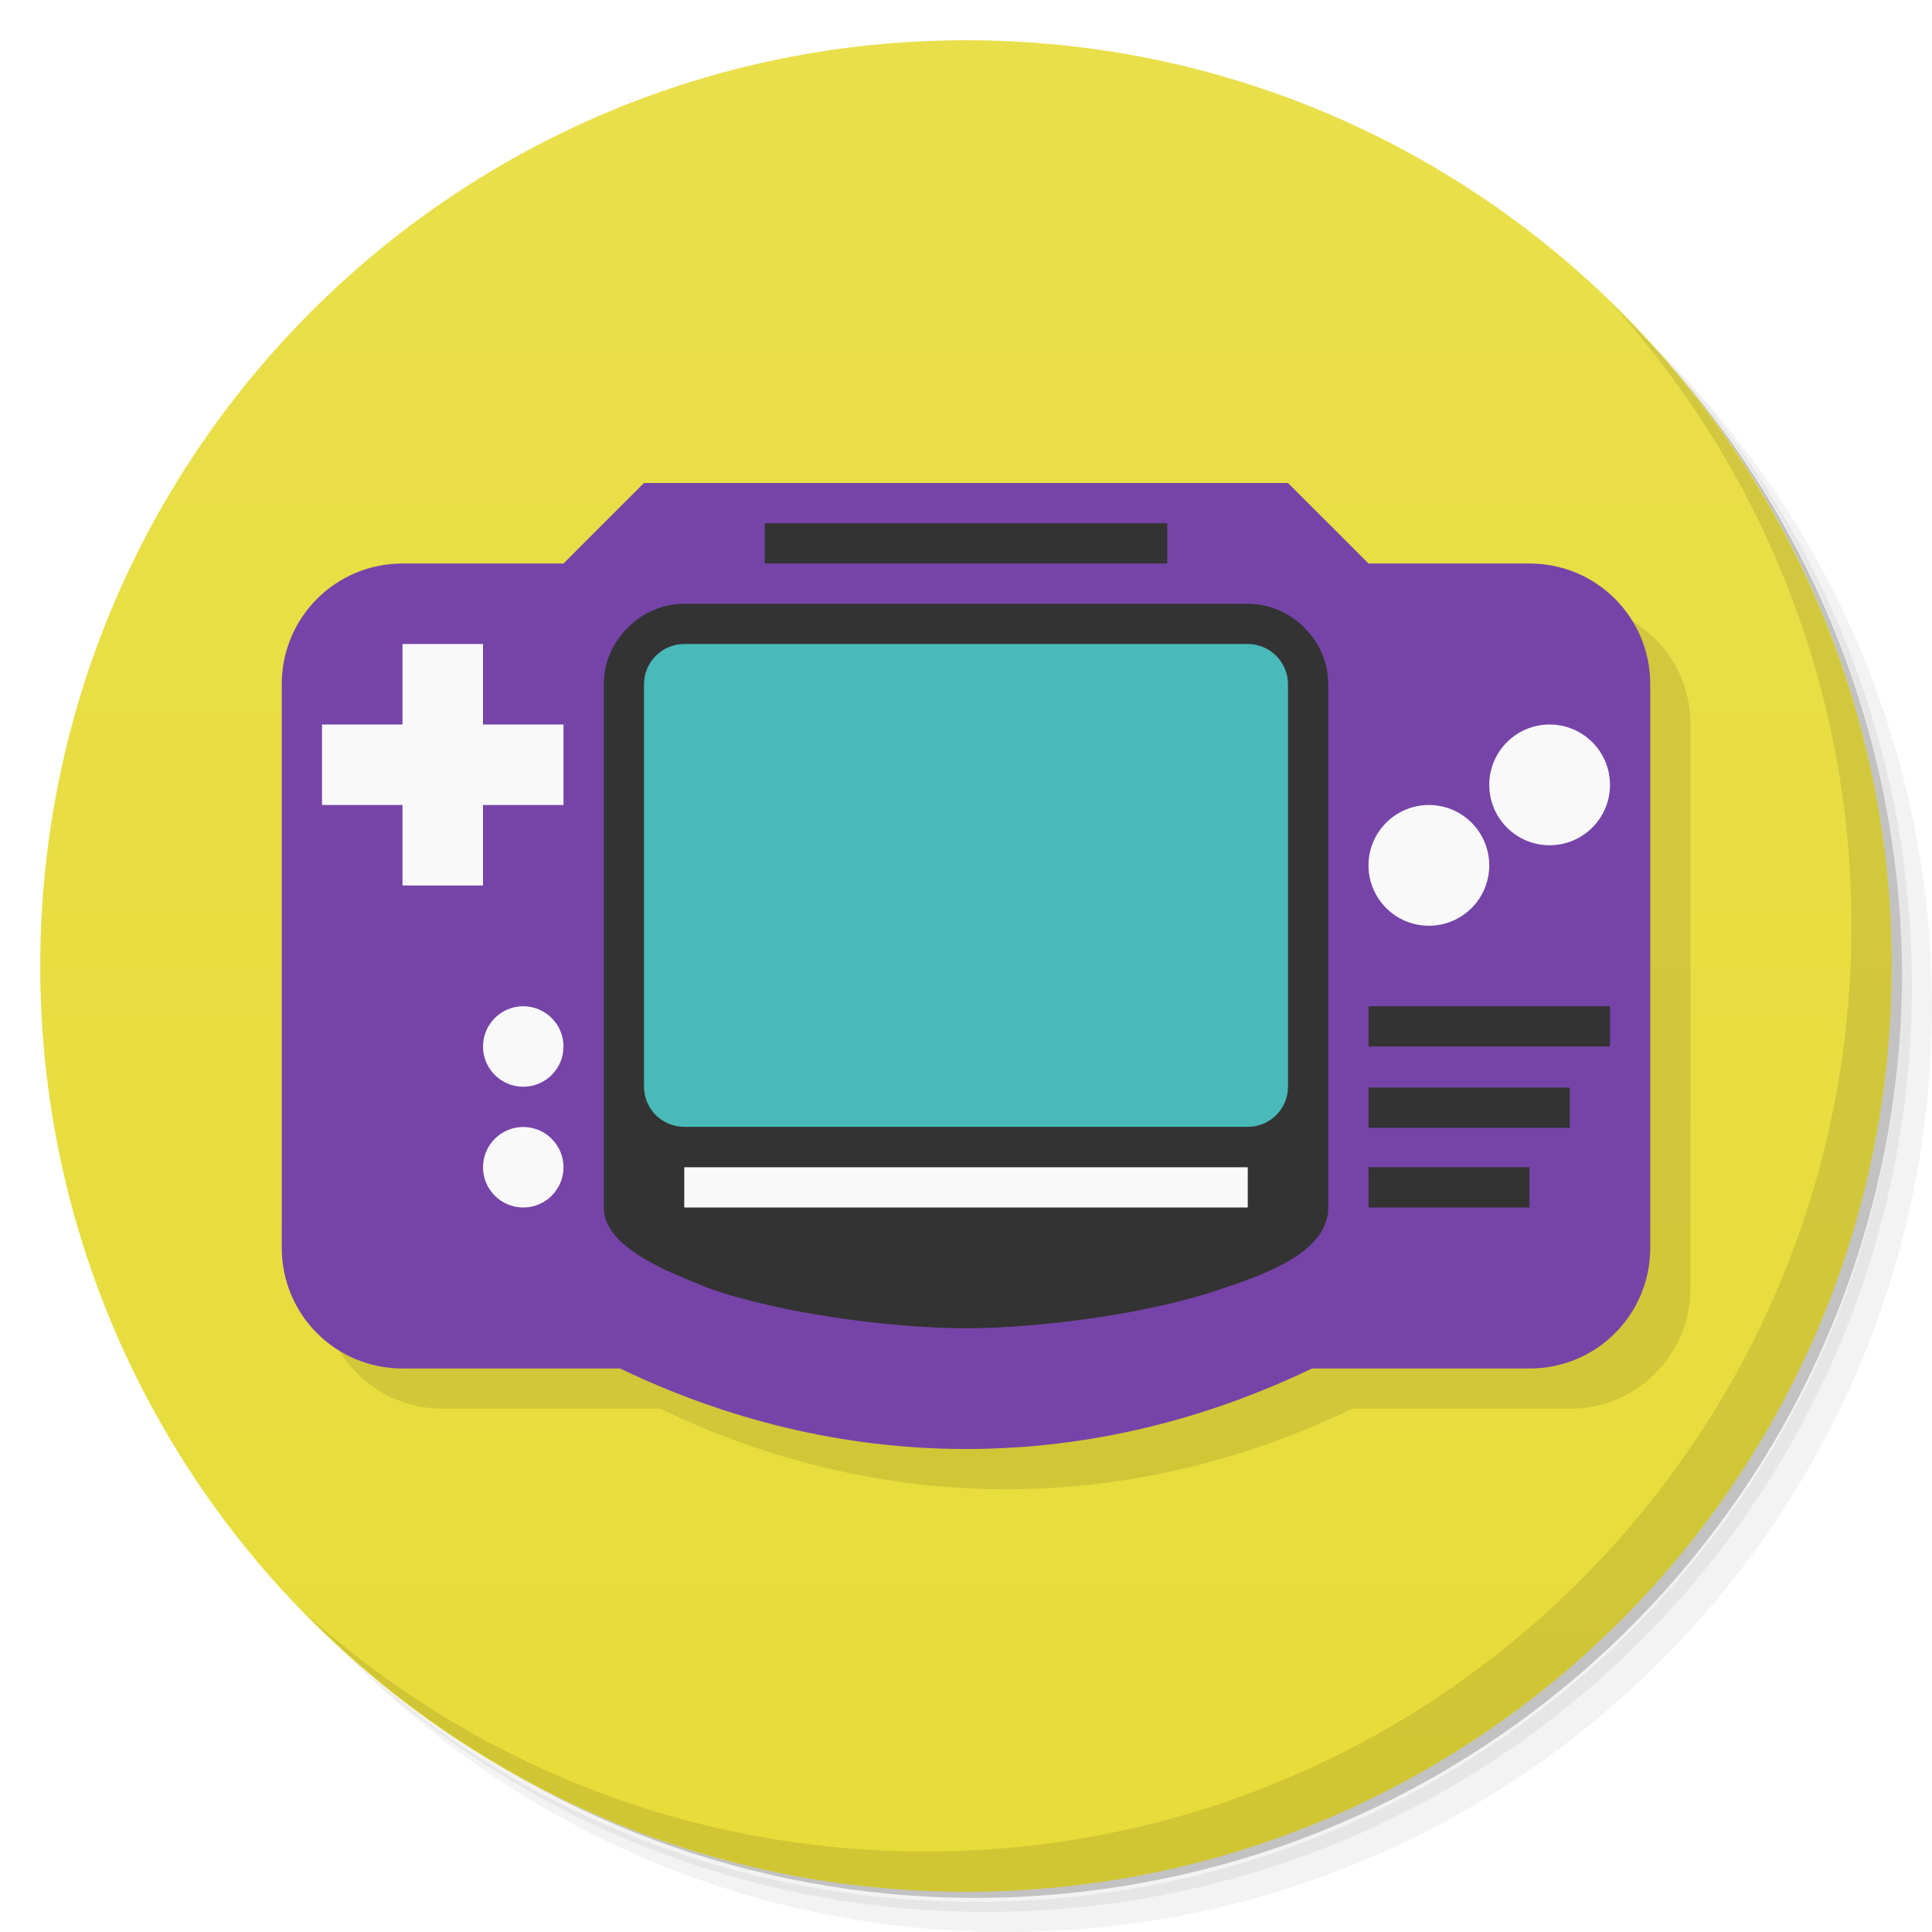
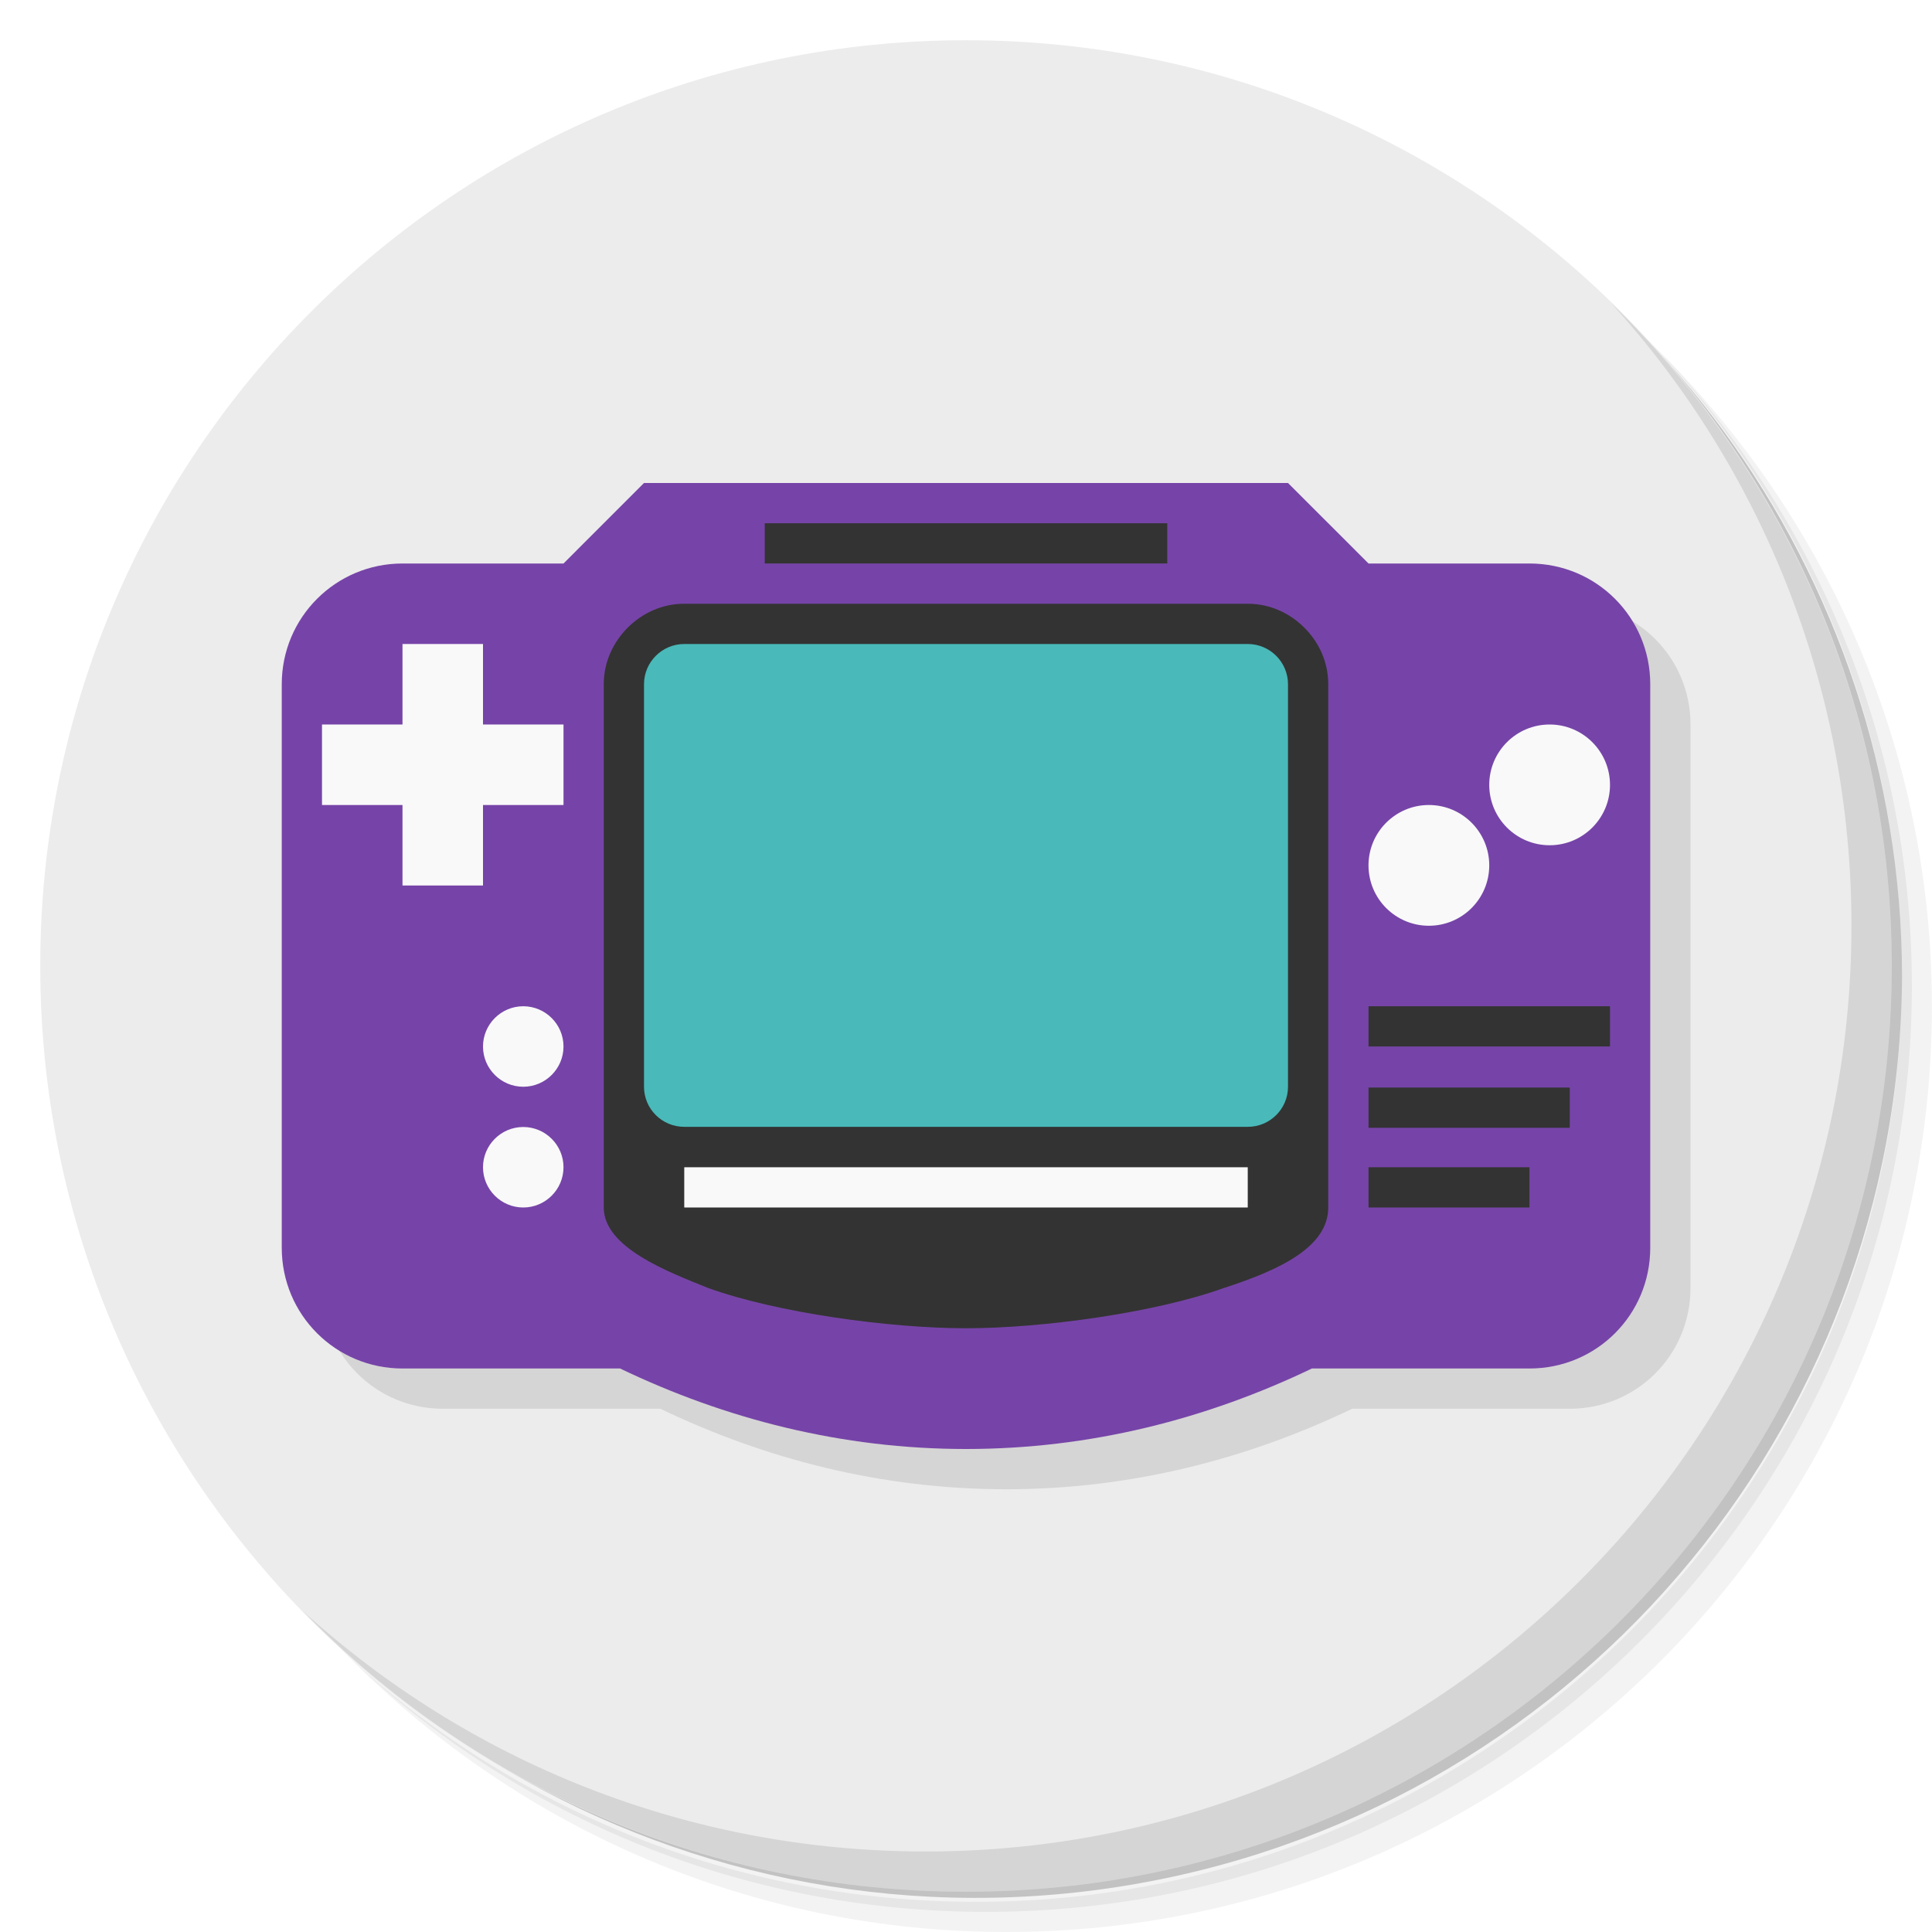
- <svg xmlns="http://www.w3.org/2000/svg" viewBox="0 0 48 48">
-   <defs>
+ <svg xmlns="http://www.w3.org/2000/svg" viewBox="0 0 48 48" id="svg2" version="1.1">
+   <defs id="defs4">
    <linearGradient id="linearGradient3764" x1="1" x2="47" gradientUnits="userSpaceOnUse" gradientTransform="matrix(0,-1,1,0,-1.5e-6,48)">
-       <stop style="stop-color:#e7dc39;stop-opacity:1" />
-       <stop offset="1" style="stop-color:#e9df4b;stop-opacity:1" />
+       <stop style="stop-color:#e7dc39;stop-opacity:1" id="stop7" />
+       <stop offset="1" style="stop-color:#e9df4b;stop-opacity:1" id="stop9" />
    </linearGradient>
  </defs>
-   <g>
-     <path d="m 36.31 5 c 5.859 4.062 9.688 10.831 9.688 18.5 c 0 12.426 -10.07 22.5 -22.5 22.5 c -7.669 0 -14.438 -3.828 -18.5 -9.688 c 1.037 1.822 2.306 3.499 3.781 4.969 c 4.085 3.712 9.514 5.969 15.469 5.969 c 12.703 0 23 -10.298 23 -23 c 0 -5.954 -2.256 -11.384 -5.969 -15.469 c -1.469 -1.475 -3.147 -2.744 -4.969 -3.781 z m 4.969 3.781 c 3.854 4.113 6.219 9.637 6.219 15.719 c 0 12.703 -10.297 23 -23 23 c -6.081 0 -11.606 -2.364 -15.719 -6.219 c 4.16 4.144 9.883 6.719 16.219 6.719 c 12.703 0 23 -10.298 23 -23 c 0 -6.335 -2.575 -12.06 -6.719 -16.219 z" style="opacity:0.05" />
-     <path d="m 41.28 8.781 c 3.712 4.085 5.969 9.514 5.969 15.469 c 0 12.703 -10.297 23 -23 23 c -5.954 0 -11.384 -2.256 -15.469 -5.969 c 4.113 3.854 9.637 6.219 15.719 6.219 c 12.703 0 23 -10.298 23 -23 c 0 -6.081 -2.364 -11.606 -6.219 -15.719 z" style="opacity:0.1" />
-     <path d="m 31.25 2.375 c 8.615 3.154 14.75 11.417 14.75 21.13 c 0 12.426 -10.07 22.5 -22.5 22.5 c -9.708 0 -17.971 -6.135 -21.12 -14.75 a 23 23 0 0 0 44.875 -7 a 23 23 0 0 0 -16 -21.875 z" style="opacity:0.2" />
+   <g id="g11">
+     <path d="m 36.31 5 c 5.859 4.062 9.688 10.831 9.688 18.5 c 0 12.426 -10.07 22.5 -22.5 22.5 c -7.669 0 -14.438 -3.828 -18.5 -9.688 c 1.037 1.822 2.306 3.499 3.781 4.969 c 4.085 3.712 9.514 5.969 15.469 5.969 c 12.703 0 23 -10.298 23 -23 c 0 -5.954 -2.256 -11.384 -5.969 -15.469 c -1.469 -1.475 -3.147 -2.744 -4.969 -3.781 z m 4.969 3.781 c 3.854 4.113 6.219 9.637 6.219 15.719 c 0 12.703 -10.297 23 -23 23 c -6.081 0 -11.606 -2.364 -15.719 -6.219 c 4.16 4.144 9.883 6.719 16.219 6.719 c 12.703 0 23 -10.298 23 -23 c 0 -6.335 -2.575 -12.06 -6.719 -16.219 z" style="opacity:0.05" id="path13" />
+     <path d="m 41.28 8.781 c 3.712 4.085 5.969 9.514 5.969 15.469 c 0 12.703 -10.297 23 -23 23 c -5.954 0 -11.384 -2.256 -15.469 -5.969 c 4.113 3.854 9.637 6.219 15.719 6.219 c 12.703 0 23 -10.298 23 -23 c 0 -6.081 -2.364 -11.606 -6.219 -15.719 z" style="opacity:0.1" id="path15" />
+     <path d="m 31.25 2.375 c 8.615 3.154 14.75 11.417 14.75 21.13 c 0 12.426 -10.07 22.5 -22.5 22.5 c -9.708 0 -17.971 -6.135 -21.12 -14.75 a 23 23 0 0 0 44.875 -7 a 23 23 0 0 0 -16 -21.875 z" style="opacity:0.2" id="path17" />
  </g>
-   <g>
-     <path d="m 24 1 c 12.703 0 23 10.297 23 23 c 0 12.703 -10.297 23 -23 23 -12.703 0 -23 -10.297 -23 -23 0 -12.703 10.297 -23 23 -23 z" style="fill:url(#linearGradient3764);fill-opacity:1" />
+   <g id="g19" style="fill:#ececec;fill-opacity:1">
+     <path d="m 24 1 c 12.703 0 23 10.297 23 23 c 0 12.703 -10.297 23 -23 23 -12.703 0 -23 -10.297 -23 -23 0 -12.703 10.297 -23 23 -23 z" style="fill:#ececec;fill-opacity:1" id="path21" />
  </g>
-   <g>
-     <g>
-       <g transform="translate(1,1)">
-         <g style="opacity:0.1">
-           <g>
-             <path d="m 10 14 c -1.66 0 -3 1.34 -3 3 l 0 14 c 0 1.664 1.34 3 3 3 l 5.406 0 c 2.613 1.254 5.504 2 8.594 2 c 3.09 0 5.98 -0.746 8.594 -2 l 5.406 0 c 1.664 0 3 -1.336 3 -3 l 0 -14 c 0 -1.66 -1.336 -3 -3 -3 l -4 0 l -2 -2 l -16 0 l -2 2 m -4 0" style="fill:#000;fill-opacity:1;stroke:none;fill-rule:nonzero" />
+   <g id="g23">
+     <g id="g25">
+       <g transform="translate(1,1)" id="g27">
+         <g style="opacity:0.1" id="g29">
+           <g id="g31">
+             <path d="m 10 14 c -1.66 0 -3 1.34 -3 3 l 0 14 c 0 1.664 1.34 3 3 3 l 5.406 0 c 2.613 1.254 5.504 2 8.594 2 c 3.09 0 5.98 -0.746 8.594 -2 l 5.406 0 c 1.664 0 3 -1.336 3 -3 l 0 -14 c 0 -1.66 -1.336 -3 -3 -3 l -4 0 l -2 -2 l -16 0 l -2 2 m -4 0" style="fill:#000;fill-opacity:1;stroke:none;fill-rule:nonzero" id="path33" />
          </g>
        </g>
      </g>
    </g>
  </g>
-   <g>
-     <g>
-       <g>
-         <path d="m 10,14 c -1.66,0 -3,1.34 -3,3 l 0,14 c 0,1.664 1.34,3 3,3 l 5.406,0 c 2.613,1.254 5.504,2 8.594,2 3.09,0 5.98,-0.746 8.594,-2 L 38,34 c 1.664,0 3,-1.336 3,-3 l 0,-14 c 0,-1.66 -1.336,-3 -3,-3 l -4,0 -2,-2 -16,0 -2,2 m -4,0" style="fill:#7644a8;fill-opacity:1;stroke:none;fill-rule:nonzero" />
-         <path d="m 19 13 10 0 0 1 -10 0 m 0 -1" style="fill:#333;fill-opacity:1;stroke:none;fill-rule:nonzero" />
-         <path d="m 17,15 c -0.555,0 -1.043,0.234 -1.406,0.594 C 15.235,15.957 15,16.446 15,17 l 0,13 c 0,1 1.609,1.602 2.594,2 1.699,0.613 4.496,1 6.406,1 1.91,0 4.707,-0.387 6.406,-1 C 31.746,31.566 33,31 33,30 L 33,17 C 33,16.445 32.77,15.957 32.406,15.594 32.047,15.235 31.554,15 31,15 m -14,0" style="fill:#333;fill-opacity:1;stroke:none;fill-rule:nonzero" />
-         <path d="m 17 16 14 0 c 0.551 0 1 0.449 1 1 l 0 10 c 0 0.551 -0.449 0.996 -1 0.996 l -14 0 c -0.551 0 -1 -0.445 -1 -0.996 l 0 -10 c 0 -0.551 0.449 -1 1 -1 m 0 0" style="fill:#49b9b9;fill-opacity:1;stroke:none;fill-rule:nonzero" />
-         <path d="m 17 29 14 0 0 1 -14 0 m 0 -1" style="fill:#f9f9f9;fill-opacity:1;stroke:none;fill-rule:nonzero" />
-         <path d="m 10 16 2 0 0 2 2 0 0 2 -2 0 0 2 -2 0 0 -2 -2 0 0 -2 2 0 m 0 -2" style="fill:#f9f9f9;fill-opacity:1;stroke:none;fill-rule:nonzero" />
-         <path d="m 14 29 c 0 0.551 -0.449 1 -1 1 -0.551 0 -1 -0.449 -1 -1 0 -0.551 0.449 -1 1 -1 0.551 0 1 0.449 1 1 m 0 0" style="fill:#f9f9f9;fill-opacity:1;stroke:none;fill-rule:nonzero" />
-         <path d="m 14 26 c 0 0.551 -0.449 1 -1 1 -0.551 0 -1 -0.449 -1 -1 0 -0.551 0.449 -1 1 -1 0.551 0 1 0.449 1 1 m 0 0" style="fill:#f9f9f9;fill-opacity:1;stroke:none;fill-rule:nonzero" />
-         <path d="M 37,21.5 C 37,22.328 36.328,23 35.5,23 34.672,23 34,22.328 34,21.5 34,20.672 34.672,20 35.5,20 c 0.828,0 1.5,0.672 1.5,1.5 m 0,0" style="fill:#f9f9f9;fill-opacity:1;stroke:none;fill-rule:nonzero" />
-         <path d="M 40,19.5 C 40,20.328 39.328,21 38.5,21 37.672,21 37,20.328 37,19.5 37,18.672 37.672,18 38.5,18 c 0.828,0 1.5,0.672 1.5,1.5 m 0,0" style="fill:#f9f9f9;fill-opacity:1;stroke:none;fill-rule:nonzero" />
-         <path d="m 34 29 4 0 0 1 -4 0 m 0 -1" style="fill:#333;fill-opacity:1;stroke:none;fill-rule:nonzero" />
-         <path d="m 34 27.02 5 0 0 1 -5 0 m 0 -1" style="fill:#333;fill-opacity:1;stroke:none;fill-rule:nonzero" />
-         <path d="m 34 25 6 0 0 1 -6 0 m 0 -1" style="fill:#333;fill-opacity:1;stroke:none;fill-rule:nonzero" />
+   <g id="g35">
+     <g id="g37">
+       <g id="g39">
+         <path d="m 10,14 c -1.66,0 -3,1.34 -3,3 l 0,14 c 0,1.664 1.34,3 3,3 l 5.406,0 c 2.613,1.254 5.504,2 8.594,2 3.09,0 5.98,-0.746 8.594,-2 L 38,34 c 1.664,0 3,-1.336 3,-3 l 0,-14 c 0,-1.66 -1.336,-3 -3,-3 l -4,0 -2,-2 -16,0 -2,2 m -4,0" style="fill:#7644a8;fill-opacity:1;stroke:none;fill-rule:nonzero" id="path41" />
+         <path d="m 19 13 10 0 0 1 -10 0 m 0 -1" style="fill:#333;fill-opacity:1;stroke:none;fill-rule:nonzero" id="path43" />
+         <path d="m 17,15 c -0.555,0 -1.043,0.234 -1.406,0.594 C 15.235,15.957 15,16.446 15,17 l 0,13 c 0,1 1.609,1.602 2.594,2 1.699,0.613 4.496,1 6.406,1 1.91,0 4.707,-0.387 6.406,-1 C 31.746,31.566 33,31 33,30 L 33,17 C 33,16.445 32.77,15.957 32.406,15.594 32.047,15.235 31.554,15 31,15 m -14,0" style="fill:#333;fill-opacity:1;stroke:none;fill-rule:nonzero" id="path45" />
+         <path d="m 17 16 14 0 c 0.551 0 1 0.449 1 1 l 0 10 c 0 0.551 -0.449 0.996 -1 0.996 l -14 0 c -0.551 0 -1 -0.445 -1 -0.996 l 0 -10 c 0 -0.551 0.449 -1 1 -1 m 0 0" style="fill:#49b9b9;fill-opacity:1;stroke:none;fill-rule:nonzero" id="path47" />
+         <path d="m 17 29 14 0 0 1 -14 0 m 0 -1" style="fill:#f9f9f9;fill-opacity:1;stroke:none;fill-rule:nonzero" id="path49" />
+         <path d="m 10 16 2 0 0 2 2 0 0 2 -2 0 0 2 -2 0 0 -2 -2 0 0 -2 2 0 m 0 -2" style="fill:#f9f9f9;fill-opacity:1;stroke:none;fill-rule:nonzero" id="path51" />
+         <path d="m 14 29 c 0 0.551 -0.449 1 -1 1 -0.551 0 -1 -0.449 -1 -1 0 -0.551 0.449 -1 1 -1 0.551 0 1 0.449 1 1 m 0 0" style="fill:#f9f9f9;fill-opacity:1;stroke:none;fill-rule:nonzero" id="path53" />
+         <path d="m 14 26 c 0 0.551 -0.449 1 -1 1 -0.551 0 -1 -0.449 -1 -1 0 -0.551 0.449 -1 1 -1 0.551 0 1 0.449 1 1 m 0 0" style="fill:#f9f9f9;fill-opacity:1;stroke:none;fill-rule:nonzero" id="path55" />
+         <path d="M 37,21.5 C 37,22.328 36.328,23 35.5,23 34.672,23 34,22.328 34,21.5 34,20.672 34.672,20 35.5,20 c 0.828,0 1.5,0.672 1.5,1.5 m 0,0" style="fill:#f9f9f9;fill-opacity:1;stroke:none;fill-rule:nonzero" id="path57" />
+         <path d="M 40,19.5 C 40,20.328 39.328,21 38.5,21 37.672,21 37,20.328 37,19.5 37,18.672 37.672,18 38.5,18 c 0.828,0 1.5,0.672 1.5,1.5 m 0,0" style="fill:#f9f9f9;fill-opacity:1;stroke:none;fill-rule:nonzero" id="path59" />
+         <path d="m 34 29 4 0 0 1 -4 0 m 0 -1" style="fill:#333;fill-opacity:1;stroke:none;fill-rule:nonzero" id="path61" />
+         <path d="m 34 27.02 5 0 0 1 -5 0 m 0 -1" style="fill:#333;fill-opacity:1;stroke:none;fill-rule:nonzero" id="path63" />
+         <path d="m 34 25 6 0 0 1 -6 0 m 0 -1" style="fill:#333;fill-opacity:1;stroke:none;fill-rule:nonzero" id="path65" />
      </g>
    </g>
  </g>
-   <g>
-     <path d="m 40.03 7.531 c 3.712 4.084 5.969 9.514 5.969 15.469 0 12.703 -10.297 23 -23 23 c -5.954 0 -11.384 -2.256 -15.469 -5.969 4.178 4.291 10.01 6.969 16.469 6.969 c 12.703 0 23 -10.298 23 -23 0 -6.462 -2.677 -12.291 -6.969 -16.469 z" style="opacity:0.1" />
+   <g id="g67">
+     <path d="m 40.03 7.531 c 3.712 4.084 5.969 9.514 5.969 15.469 0 12.703 -10.297 23 -23 23 c -5.954 0 -11.384 -2.256 -15.469 -5.969 4.178 4.291 10.01 6.969 16.469 6.969 c 12.703 0 23 -10.298 23 -23 0 -6.462 -2.677 -12.291 -6.969 -16.469 z" style="opacity:0.1" id="path69" />
  </g>
</svg>
